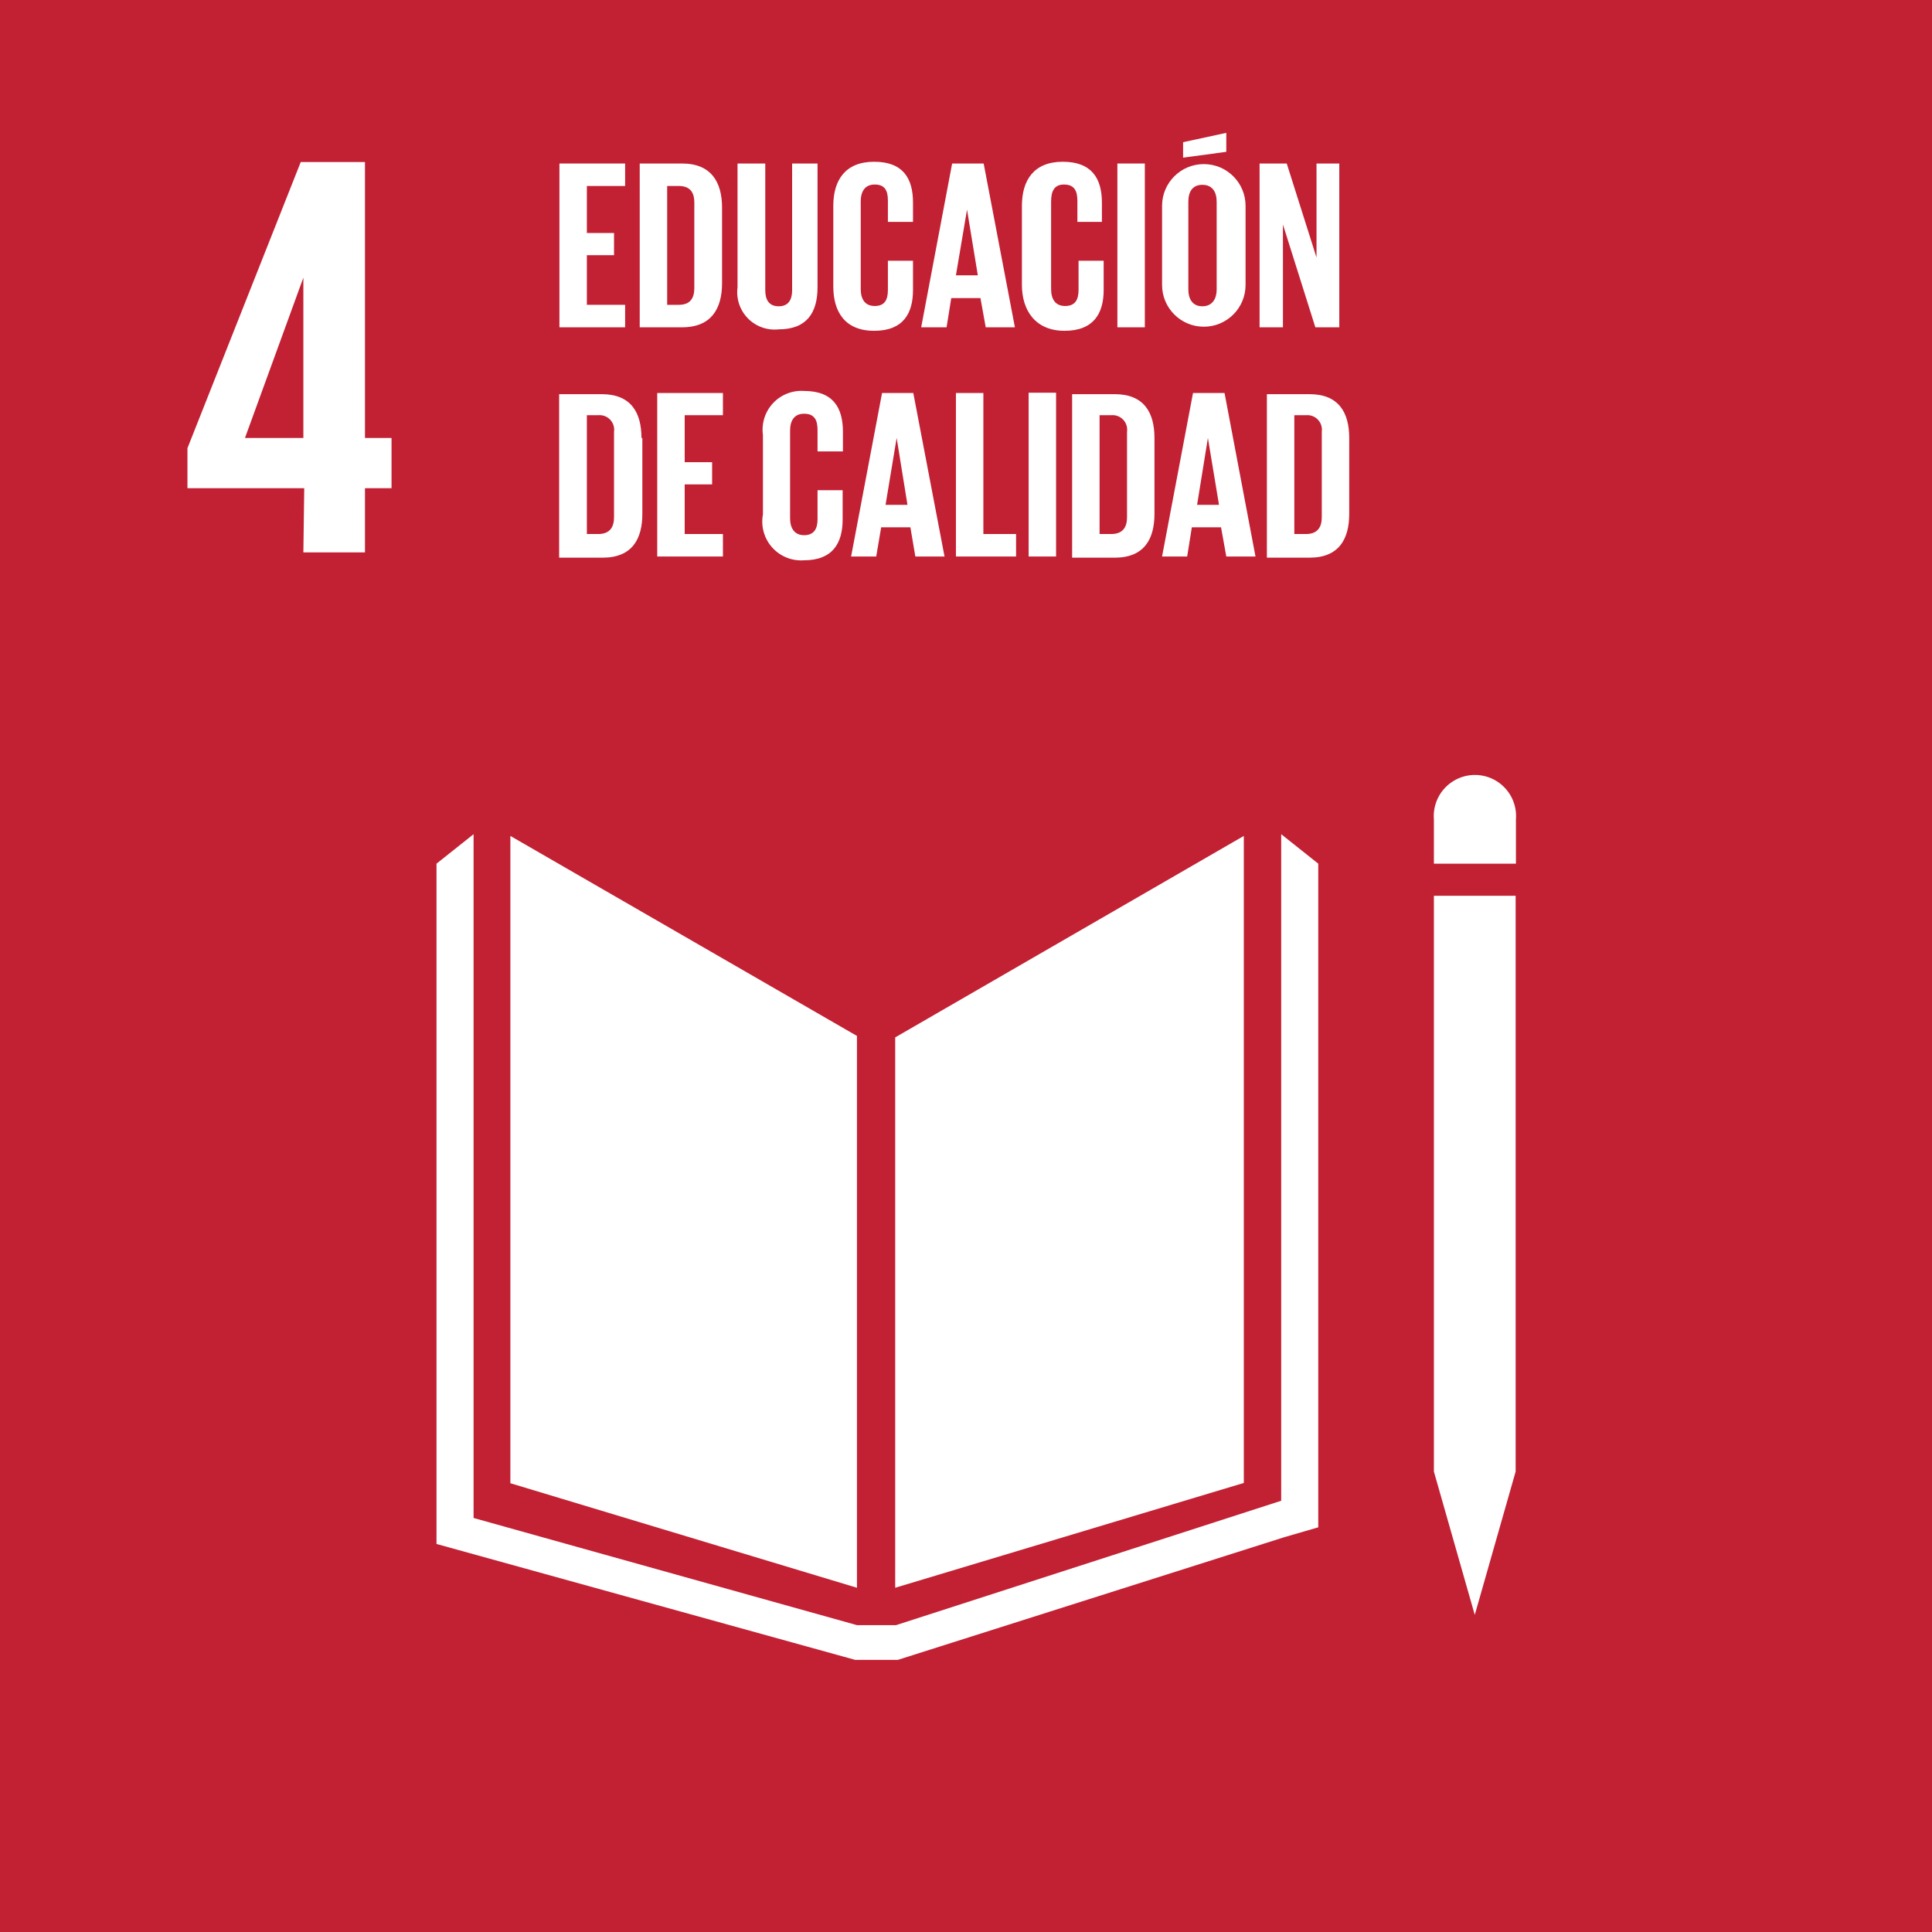
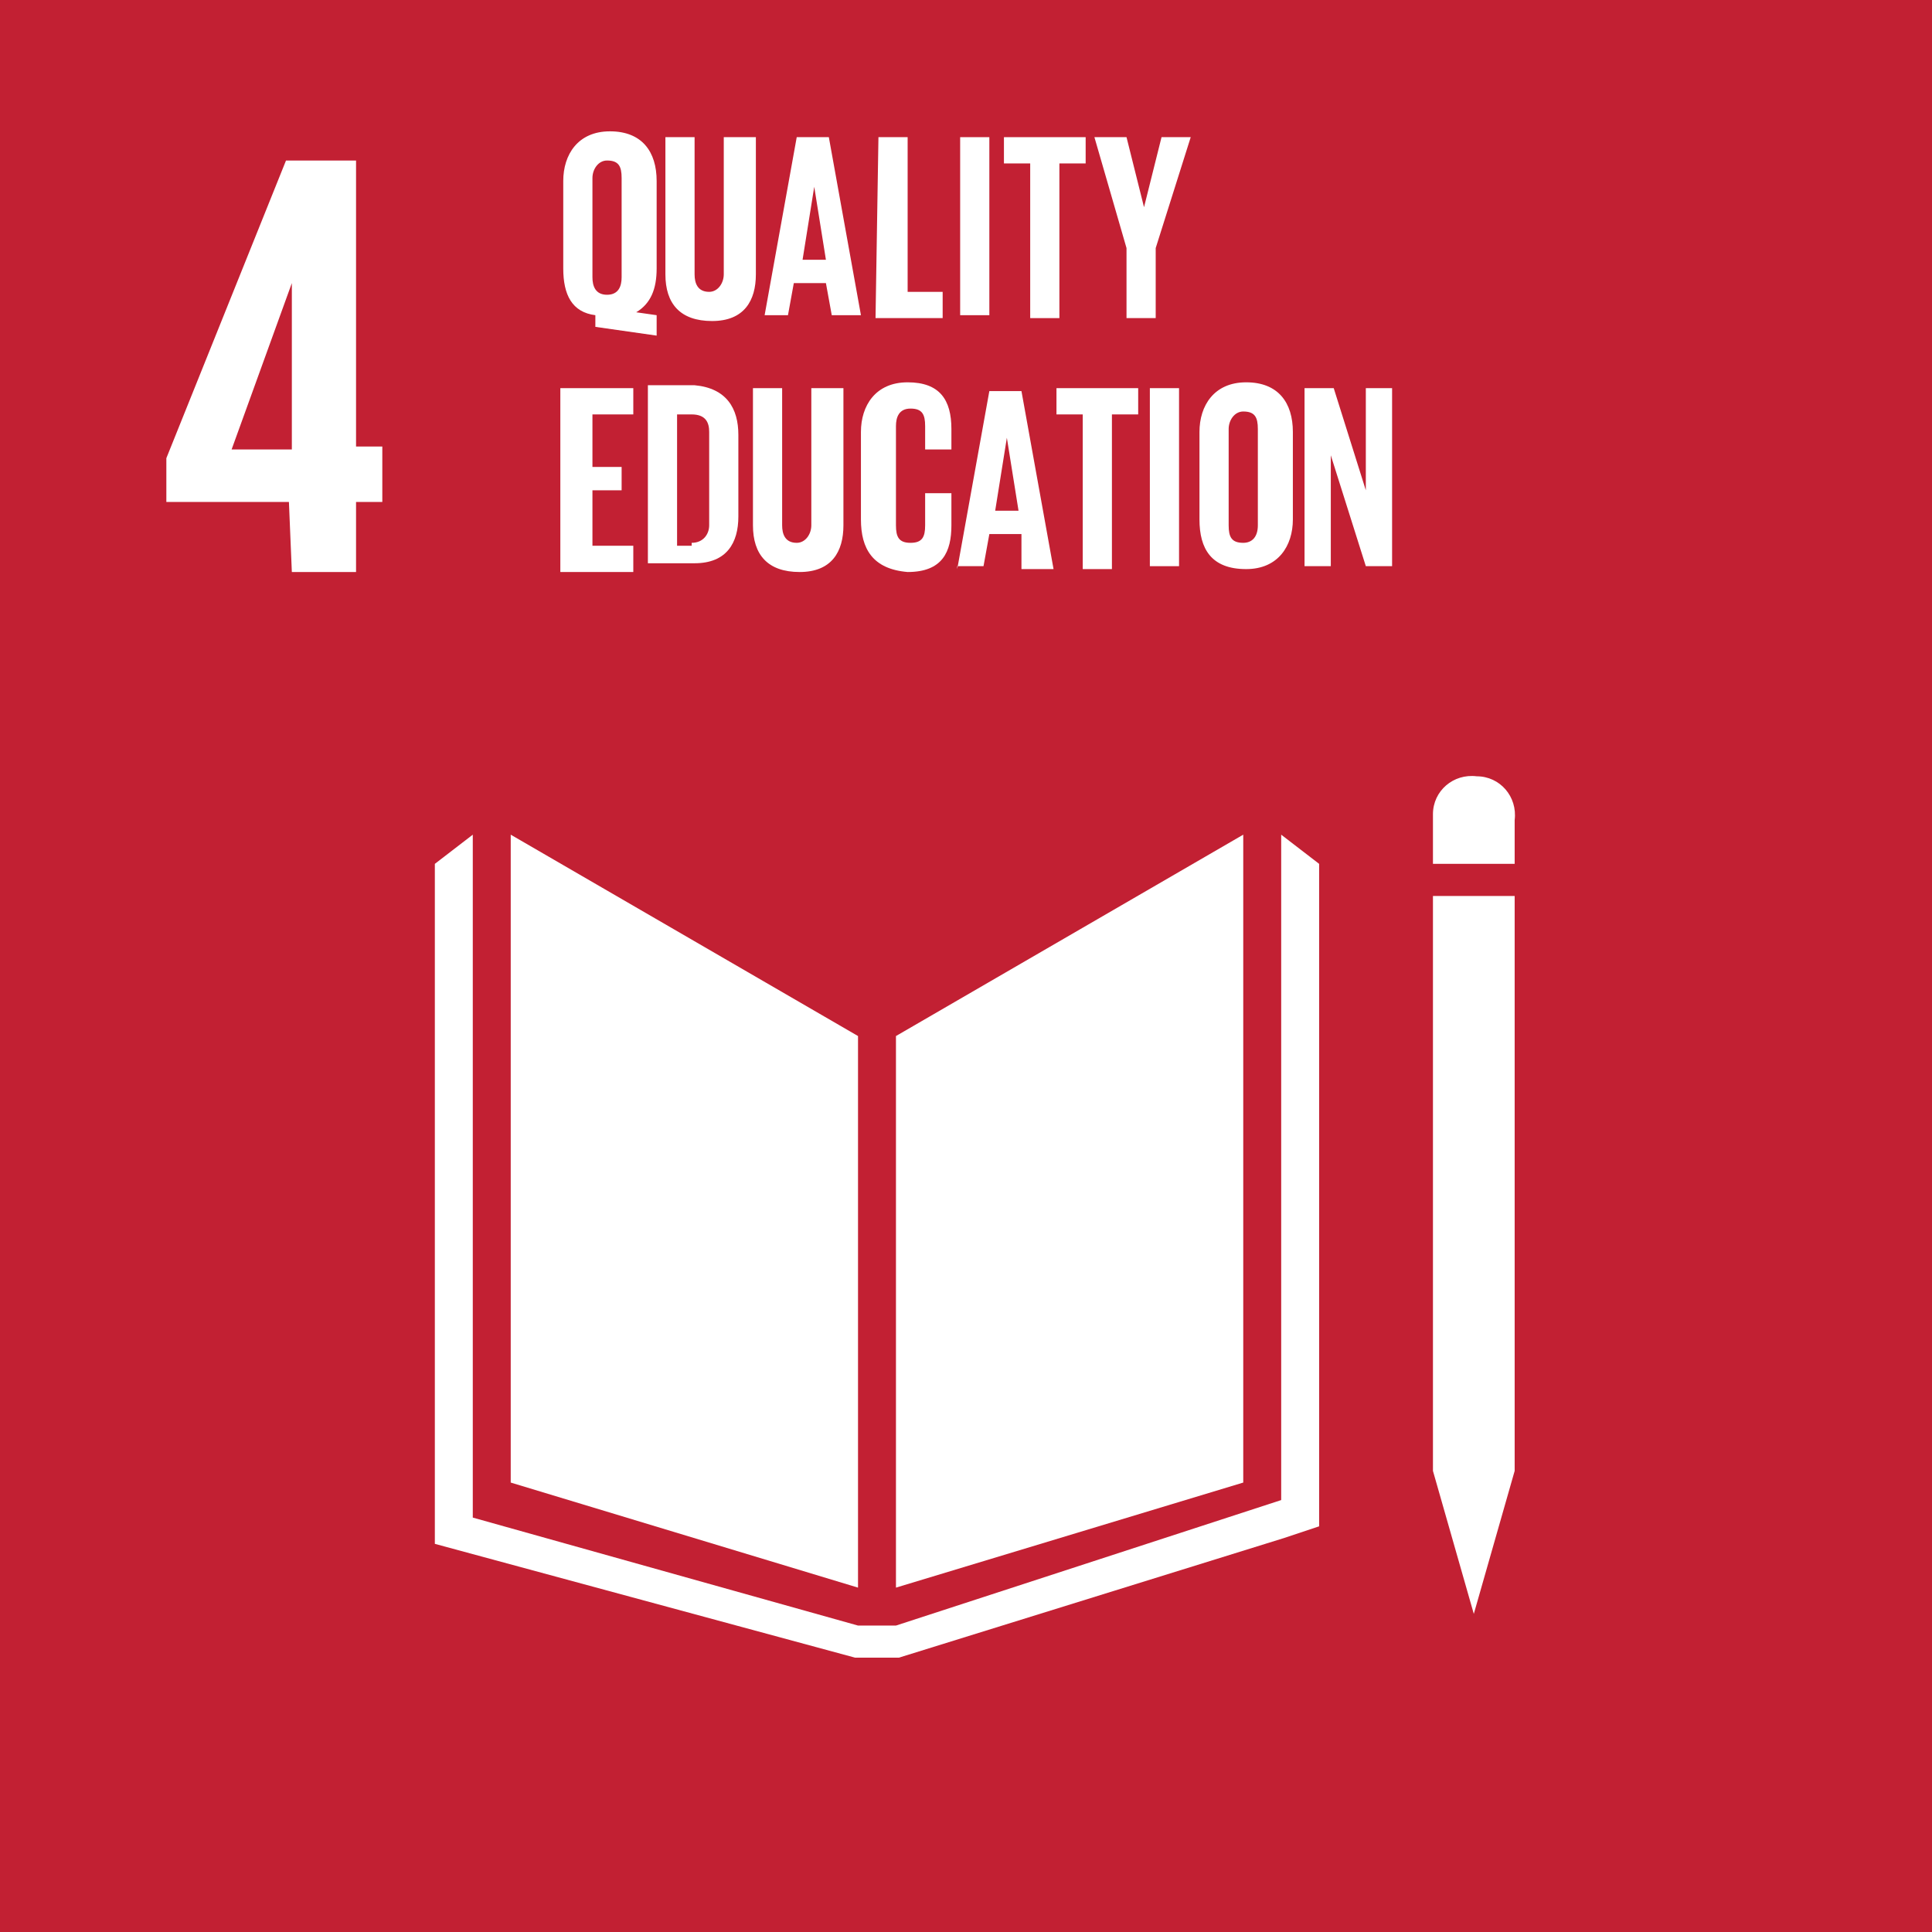
- <svg xmlns="http://www.w3.org/2000/svg" viewBox="0 0 66.17 66.17">
-   <defs>
-     <style>.cls-1{fill:#c22033;}.cls-2{fill:#fff;}</style>
-   </defs>
-   <g id="Layer_2" data-name="Layer 2">
-     <g id="Layer_1-2" data-name="Layer 1">
-       <rect class="cls-1" width="66.17" height="66.17" />
-       <polygon class="cls-2" points="29.35 35.48 17.48 28.63 17.48 50.8 29.35 54.38 29.35 35.48" />
-       <polygon class="cls-2" points="30.66 35.53 30.66 54.38 42.6 50.79 42.6 28.63 30.66 35.53" />
-       <polygon class="cls-2" points="49.46 50.4 49.11 50.4 50.51 55.31 51.91 50.4 51.57 50.4 51.91 50.4 51.91 30.68 51.57 30.68 51.22 30.68 50.85 30.68 50.15 30.68 49.81 30.68 49.46 30.68 49.11 30.68 49.11 50.4 49.46 50.4" />
-       <polygon class="cls-2" points="45.15 29.58 43.88 28.57 43.88 51.4 30.69 55.66 30.08 55.66 29.96 55.66 29.35 55.66 16.22 51.99 16.22 28.57 14.95 29.58 14.95 52.88 29.29 56.85 29.96 56.85 30.08 56.85 30.75 56.85 43.98 52.65 45.15 52.31 45.15 29.58" />
-       <path class="cls-2" d="M51.92,28.07a1.41,1.41,0,1,0-2.81,0v1.51h2.81Z" />
-       <path class="cls-2" d="M8.39,15l2-5.49h0V15Zm2,3.92H12.5V16.72h.91V15H12.5V5.55H10.3l-3.88,9.8v1.37h4Z" />
-       <polygon class="cls-2" points="19.16 5.6 21.41 5.6 21.41 6.37 20.1 6.37 20.1 7.98 21.03 7.98 21.03 8.74 20.1 8.74 20.1 10.44 21.41 10.44 21.41 11.21 19.16 11.21 19.16 5.6" />
-       <path class="cls-2" d="M23.25,10.44c.39,0,.53-.23.53-.57V6.93c0-.33-.14-.56-.53-.56h-.4v4.07Zm1.48-3.33V9.7c0,.86-.36,1.51-1.37,1.51H21.91V5.6h1.45c1,0,1.37.64,1.37,1.51" />
-       <path class="cls-2" d="M28,5.6V9.84c0,.87-.37,1.44-1.33,1.44a1.28,1.28,0,0,1-1.41-1.44V5.6h.95V9.94c0,.33.13.55.46.55s.46-.22.46-.55V5.6Z" />
-       <path class="cls-2" d="M28.54,9.76V7.05c0-.88.41-1.51,1.4-1.51s1.33.57,1.33,1.4V7.6h-.86V6.87c0-.35-.11-.55-.45-.55s-.48.24-.48.58v3c0,.34.14.58.48.58s.45-.21.45-.55v-1h.86v1c0,.8-.33,1.4-1.33,1.4s-1.4-.65-1.4-1.52" />
-       <path class="cls-2" d="M32.74,9.43h.75l-.37-2.25h0Zm-1.19,1.78L32.61,5.6h1.08l1.07,5.61h-1l-.18-1h-1l-.16,1Z" />
-       <path class="cls-2" d="M35,9.76V7.05c0-.88.41-1.51,1.4-1.51s1.34.57,1.34,1.4V7.6H36.9V6.87c0-.35-.12-.55-.46-.55S36,6.56,36,6.9v3c0,.34.14.58.48.58s.46-.21.46-.55v-1h.86v1c0,.8-.34,1.4-1.34,1.4S35,10.63,35,9.76" />
-       <rect class="cls-2" x="38.27" y="5.6" width="0.94" height="5.61" />
-       <path class="cls-2" d="M41.67,9.91v-3c0-.34-.15-.58-.49-.58s-.48.24-.48.58v3c0,.34.15.58.48.58s.49-.24.49-.58M42,5.2l-1.48.2V4.87L42,4.55Zm-2.2,4.56V7.05a1.43,1.43,0,1,1,2.86,0V9.76a1.43,1.43,0,1,1-2.86,0" />
-       <polygon class="cls-2" points="43.94 7.69 43.94 11.21 43.14 11.21 43.14 5.6 44.07 5.6 45.09 8.82 45.09 5.6 45.87 5.6 45.87 11.21 45.05 11.21 43.94 7.69" />
-       <path class="cls-2" d="M20.49,18.29c.39,0,.54-.23.54-.57V14.79a.5.5,0,0,0-.54-.57H20.1v4.07ZM22,15v2.6c0,.86-.35,1.5-1.36,1.5H19.15v-5.6h1.46c1,0,1.36.63,1.36,1.5" />
-       <polygon class="cls-2" points="22.51 13.46 24.76 13.46 24.76 14.22 23.45 14.22 23.45 15.83 24.39 15.83 24.39 16.59 23.45 16.59 23.45 18.29 24.76 18.29 24.76 19.06 22.51 19.06 22.51 13.46" />
-       <path class="cls-2" d="M26.13,17.62V14.9a1.33,1.33,0,0,1,1.41-1.51c1,0,1.33.58,1.33,1.4v.67H28v-.74c0-.35-.12-.55-.46-.55s-.48.24-.48.58v3c0,.34.15.58.48.58s.46-.21.46-.54v-1h.86v1c0,.8-.33,1.4-1.33,1.4a1.33,1.33,0,0,1-1.41-1.51" />
-       <path class="cls-2" d="M30.33,17.29h.75L30.71,15h0Zm-1.18,1.77,1.06-5.6h1.07l1.07,5.6h-1l-.17-1h-1l-.17,1Z" />
-       <polygon class="cls-2" points="32.74 13.46 33.68 13.46 33.68 18.29 34.8 18.29 34.8 19.06 32.74 19.06 32.74 13.46" />
-       <rect class="cls-2" x="35.23" y="13.45" width="0.94" height="5.61" />
-       <path class="cls-2" d="M38.06,18.29c.39,0,.54-.23.54-.57V14.79a.5.5,0,0,0-.54-.57h-.4v4.07ZM39.54,15v2.6c0,.86-.35,1.5-1.36,1.5H36.72v-5.6h1.46c1,0,1.36.63,1.36,1.5" />
-       <path class="cls-2" d="M41,17.29h.75L41.37,15h0ZM39.8,19.06l1.06-5.6h1.08L43,19.06H42l-.18-1h-1l-.16,1Z" />
-       <path class="cls-2" d="M44.73,18.29c.39,0,.54-.23.54-.57V14.79a.5.5,0,0,0-.54-.57h-.4v4.07ZM46.21,15v2.6c0,.86-.35,1.5-1.36,1.5H43.39v-5.6h1.46c1,0,1.36.63,1.36,1.5" />
+ <svg xmlns="http://www.w3.org/2000/svg" version="1.1" id="Capa_1" x="0px" y="0px" viewBox="0 0 66.2 66.2" style="enable-background:new 0 0 66.2 66.2;" xml:space="preserve">
+   <style type="text/css">
+ 	.st0{fill:#C22033;}
+ 	.st1{fill:#FFFFFF;}
+ </style>
+   <rect class="st0" width="66.2" height="66.2" />
+   <polygon class="st1" points="29.4,35.5 17.5,28.6 17.5,50.8 29.4,54.4 " />
+   <polygon class="st1" points="30.7,35.5 30.7,54.4 42.6,50.8 42.6,28.6 " />
+   <polygon class="st1" points="49.5,50.4 49.1,50.4 50.5,55.3 51.9,50.4 51.6,50.4 51.9,50.4 51.9,30.7 51.6,30.7 51.2,30.7   50.8,30.7 50.2,30.7 49.8,30.7 49.5,30.7 49.1,30.7 49.1,50.4 " />
+   <polygon class="st1" points="45.2,29.6 43.9,28.6 43.9,51.4 30.7,55.7 30.1,55.7 30,55.7 29.4,55.7 16.2,52 16.2,28.6 14.9,29.6   14.9,52.9 29.3,56.8 30,56.8 30.1,56.8 30.8,56.8 44,52.7 45.2,52.3 " />
+   <path class="st1" d="M51.9,28.1c0.1-0.8-0.5-1.5-1.3-1.5c-0.8-0.1-1.5,0.5-1.5,1.3c0,0.1,0,0.2,0,0.2v1.5h2.8V28.1z" />
+   <g>
+     <path id="Path_115_1_" class="st1" d="M7.9,15.5L10,9.7l0,0v5.7H7.9z M10,19.6h2.2v-2.4h0.9v-1.9h-0.9V5.5H9.8L5.7,15.7v1.5h4.2   L10,19.6z" />
+     <g>
+       <path class="st1" d="M20.4,11.2v-0.4c-0.8-0.1-1.1-0.7-1.1-1.6v-3c0-0.9,0.5-1.7,1.6-1.7c1.1,0,1.6,0.7,1.6,1.7v3    c0,0.7-0.2,1.2-0.7,1.5l0.7,0.1v0.7L20.4,11.2z M21.3,9.5V6.1c0-0.4-0.1-0.6-0.5-0.6c-0.3,0-0.5,0.3-0.5,0.6v3.4    c0,0.3,0.1,0.6,0.5,0.6C21.2,10.1,21.3,9.8,21.3,9.5z" />
+       <path class="st1" d="M25.9,4.7v4.7c0,0.9-0.4,1.6-1.5,1.6c-1.1,0-1.6-0.6-1.6-1.6V4.7h1v4.7c0,0.3,0.1,0.6,0.5,0.6    c0.3,0,0.5-0.3,0.5-0.6V4.7H25.9z" />
+       <path class="st1" d="M26.2,10.8l1.1-6.1h1.1l1.1,6.1h-1l-0.2-1.1h-1.1l-0.2,1.1H26.2z M27.5,8.9h0.8l-0.4-2.5l0,0L27.5,8.9z" />
+       <path class="st1" d="M30.1,4.7h1V10h1.2v0.9h-2.3L30.1,4.7L30.1,4.7L30.1,4.7z" />
+       <path class="st1" d="M32.9,4.7h1v6.1h-1V4.7z" />
+       <path class="st1" d="M34.4,4.7h2.8v0.9h-0.9v5.3h-1V5.6h-0.9L34.4,4.7L34.4,4.7z" />
+       <path class="st1" d="M39.6,8.5v2.4h-1V8.5l-1.1-3.8h1.1l0.6,2.4l0,0l0.6-2.4h1L39.6,8.5z" />
+       <path class="st1" d="M19.2,13.3h2.5v0.9h-1.4v1.8h1v0.8h-1v1.9h1.4v0.9h-2.5V13.3z" />
+       <path class="st1" d="M25.3,14.9v2.8c0,0.9-0.4,1.6-1.5,1.6h-1.6v-6.1h1.6C24.9,13.3,25.3,14,25.3,14.9z M23.7,18.6    c0.4,0,0.6-0.3,0.6-0.6v-3.2c0-0.3-0.1-0.6-0.6-0.6h-0.5v4.5H23.7z" />
+       <path class="st1" d="M28.9,13.3V18c0,0.9-0.4,1.6-1.5,1.6c-1.1,0-1.6-0.6-1.6-1.6v-4.7h1V18c0,0.3,0.1,0.6,0.5,0.6    c0.3,0,0.5-0.3,0.5-0.6v-4.7H28.9z" />
+       <path class="st1" d="M29.5,17.8v-3c0-0.9,0.5-1.7,1.6-1.7c1.1,0,1.5,0.6,1.5,1.6v0.7h-0.9v-0.8c0-0.4-0.1-0.6-0.5-0.6    c-0.4,0-0.5,0.3-0.5,0.6V18c0,0.4,0.1,0.6,0.5,0.6c0.4,0,0.5-0.2,0.5-0.6v-1.1h0.9v1.1c0,0.9-0.3,1.6-1.5,1.6    C29.9,19.5,29.5,18.8,29.5,17.8z" />
+       <path class="st1" d="M32.8,19.5l1.1-6.1h1.1l1.1,6.1h-1.1L35,18.3h-1.1l-0.2,1.1H32.8z M34.1,17.5h0.8L34.5,15l0,0L34.1,17.5z" />
+       <path class="st1" d="M36.2,13.3H39v0.9h-0.9v5.3h-1v-5.3h-0.9V13.3z" />
+       <path class="st1" d="M39.4,13.3h1v6.1h-1V13.3z" />
+       <path class="st1" d="M41.1,17.8v-3c0-0.9,0.5-1.7,1.6-1.7c1.1,0,1.6,0.7,1.6,1.7v3c0,0.9-0.5,1.7-1.6,1.7    C41.5,19.5,41.1,18.8,41.1,17.8z M43.1,18v-3.3c0-0.4-0.1-0.6-0.5-0.6c-0.3,0-0.5,0.3-0.5,0.6V18c0,0.4,0.1,0.6,0.5,0.6    C42.9,18.6,43.1,18.4,43.1,18z" />
+       <path class="st1" d="M45.6,15.6v3.8h-0.9v-6.1h1l1.1,3.5v-3.5h0.9v6.1h-0.9L45.6,15.6z" />
    </g>
  </g>
</svg>
